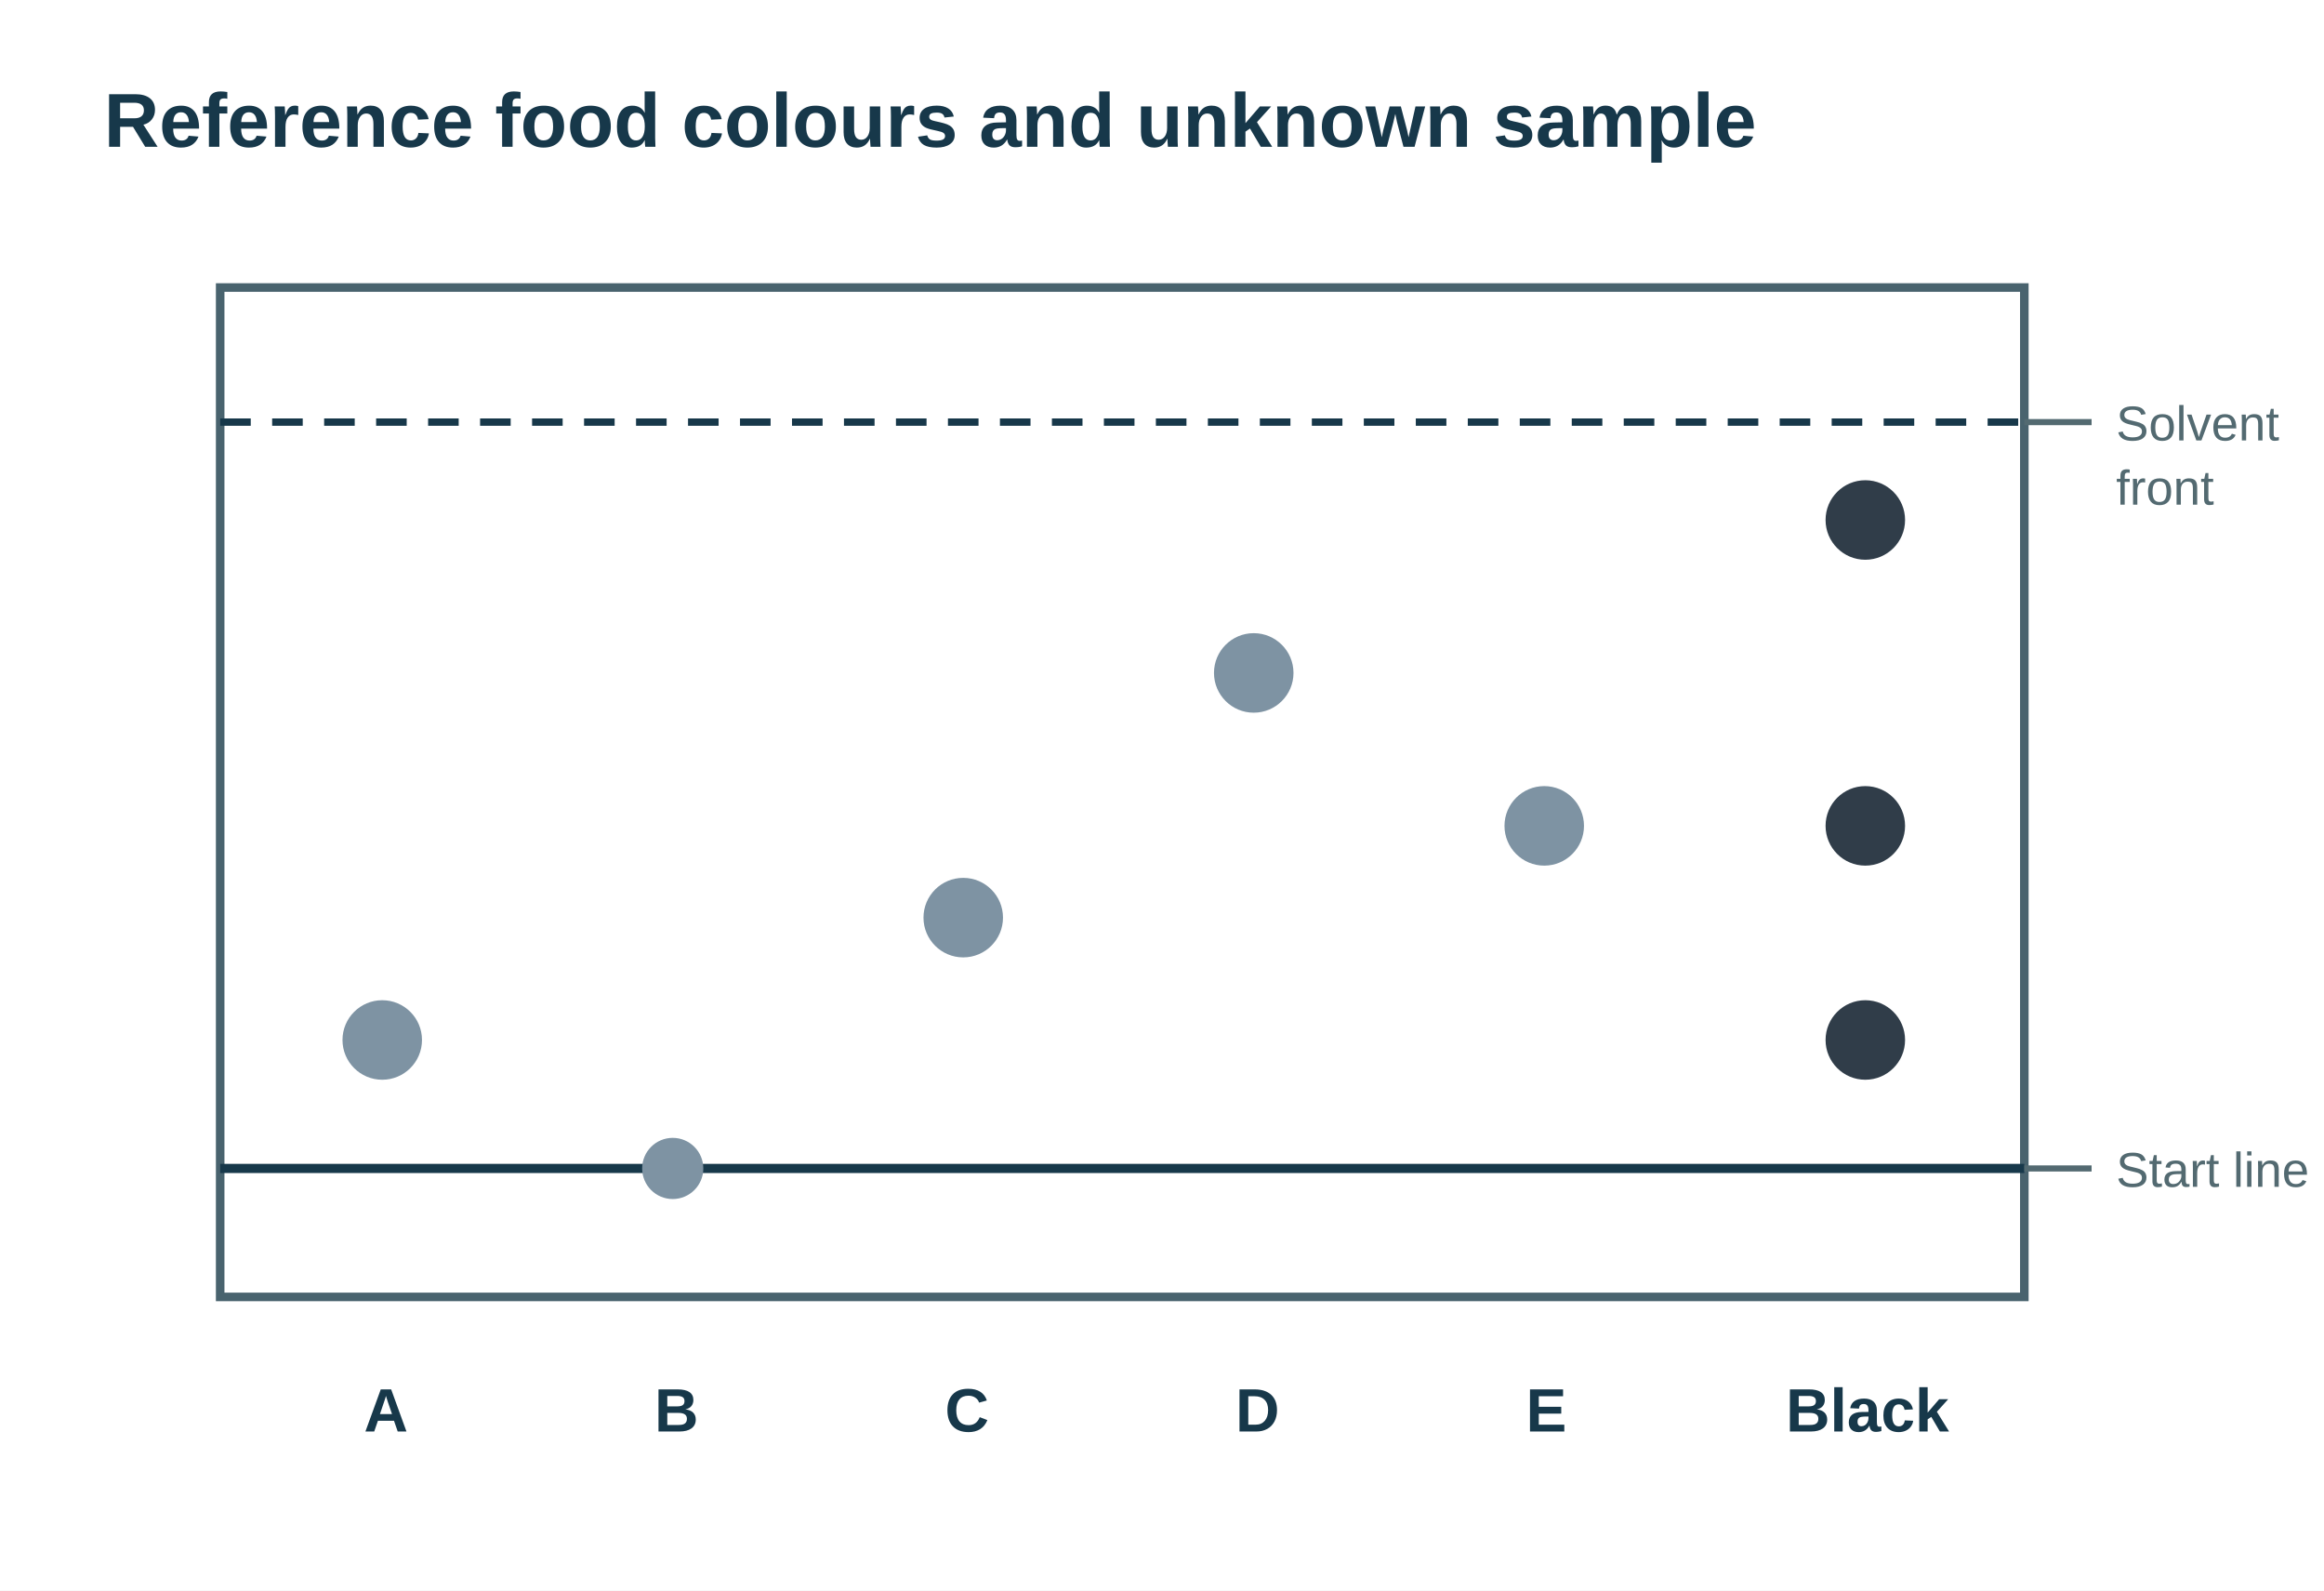
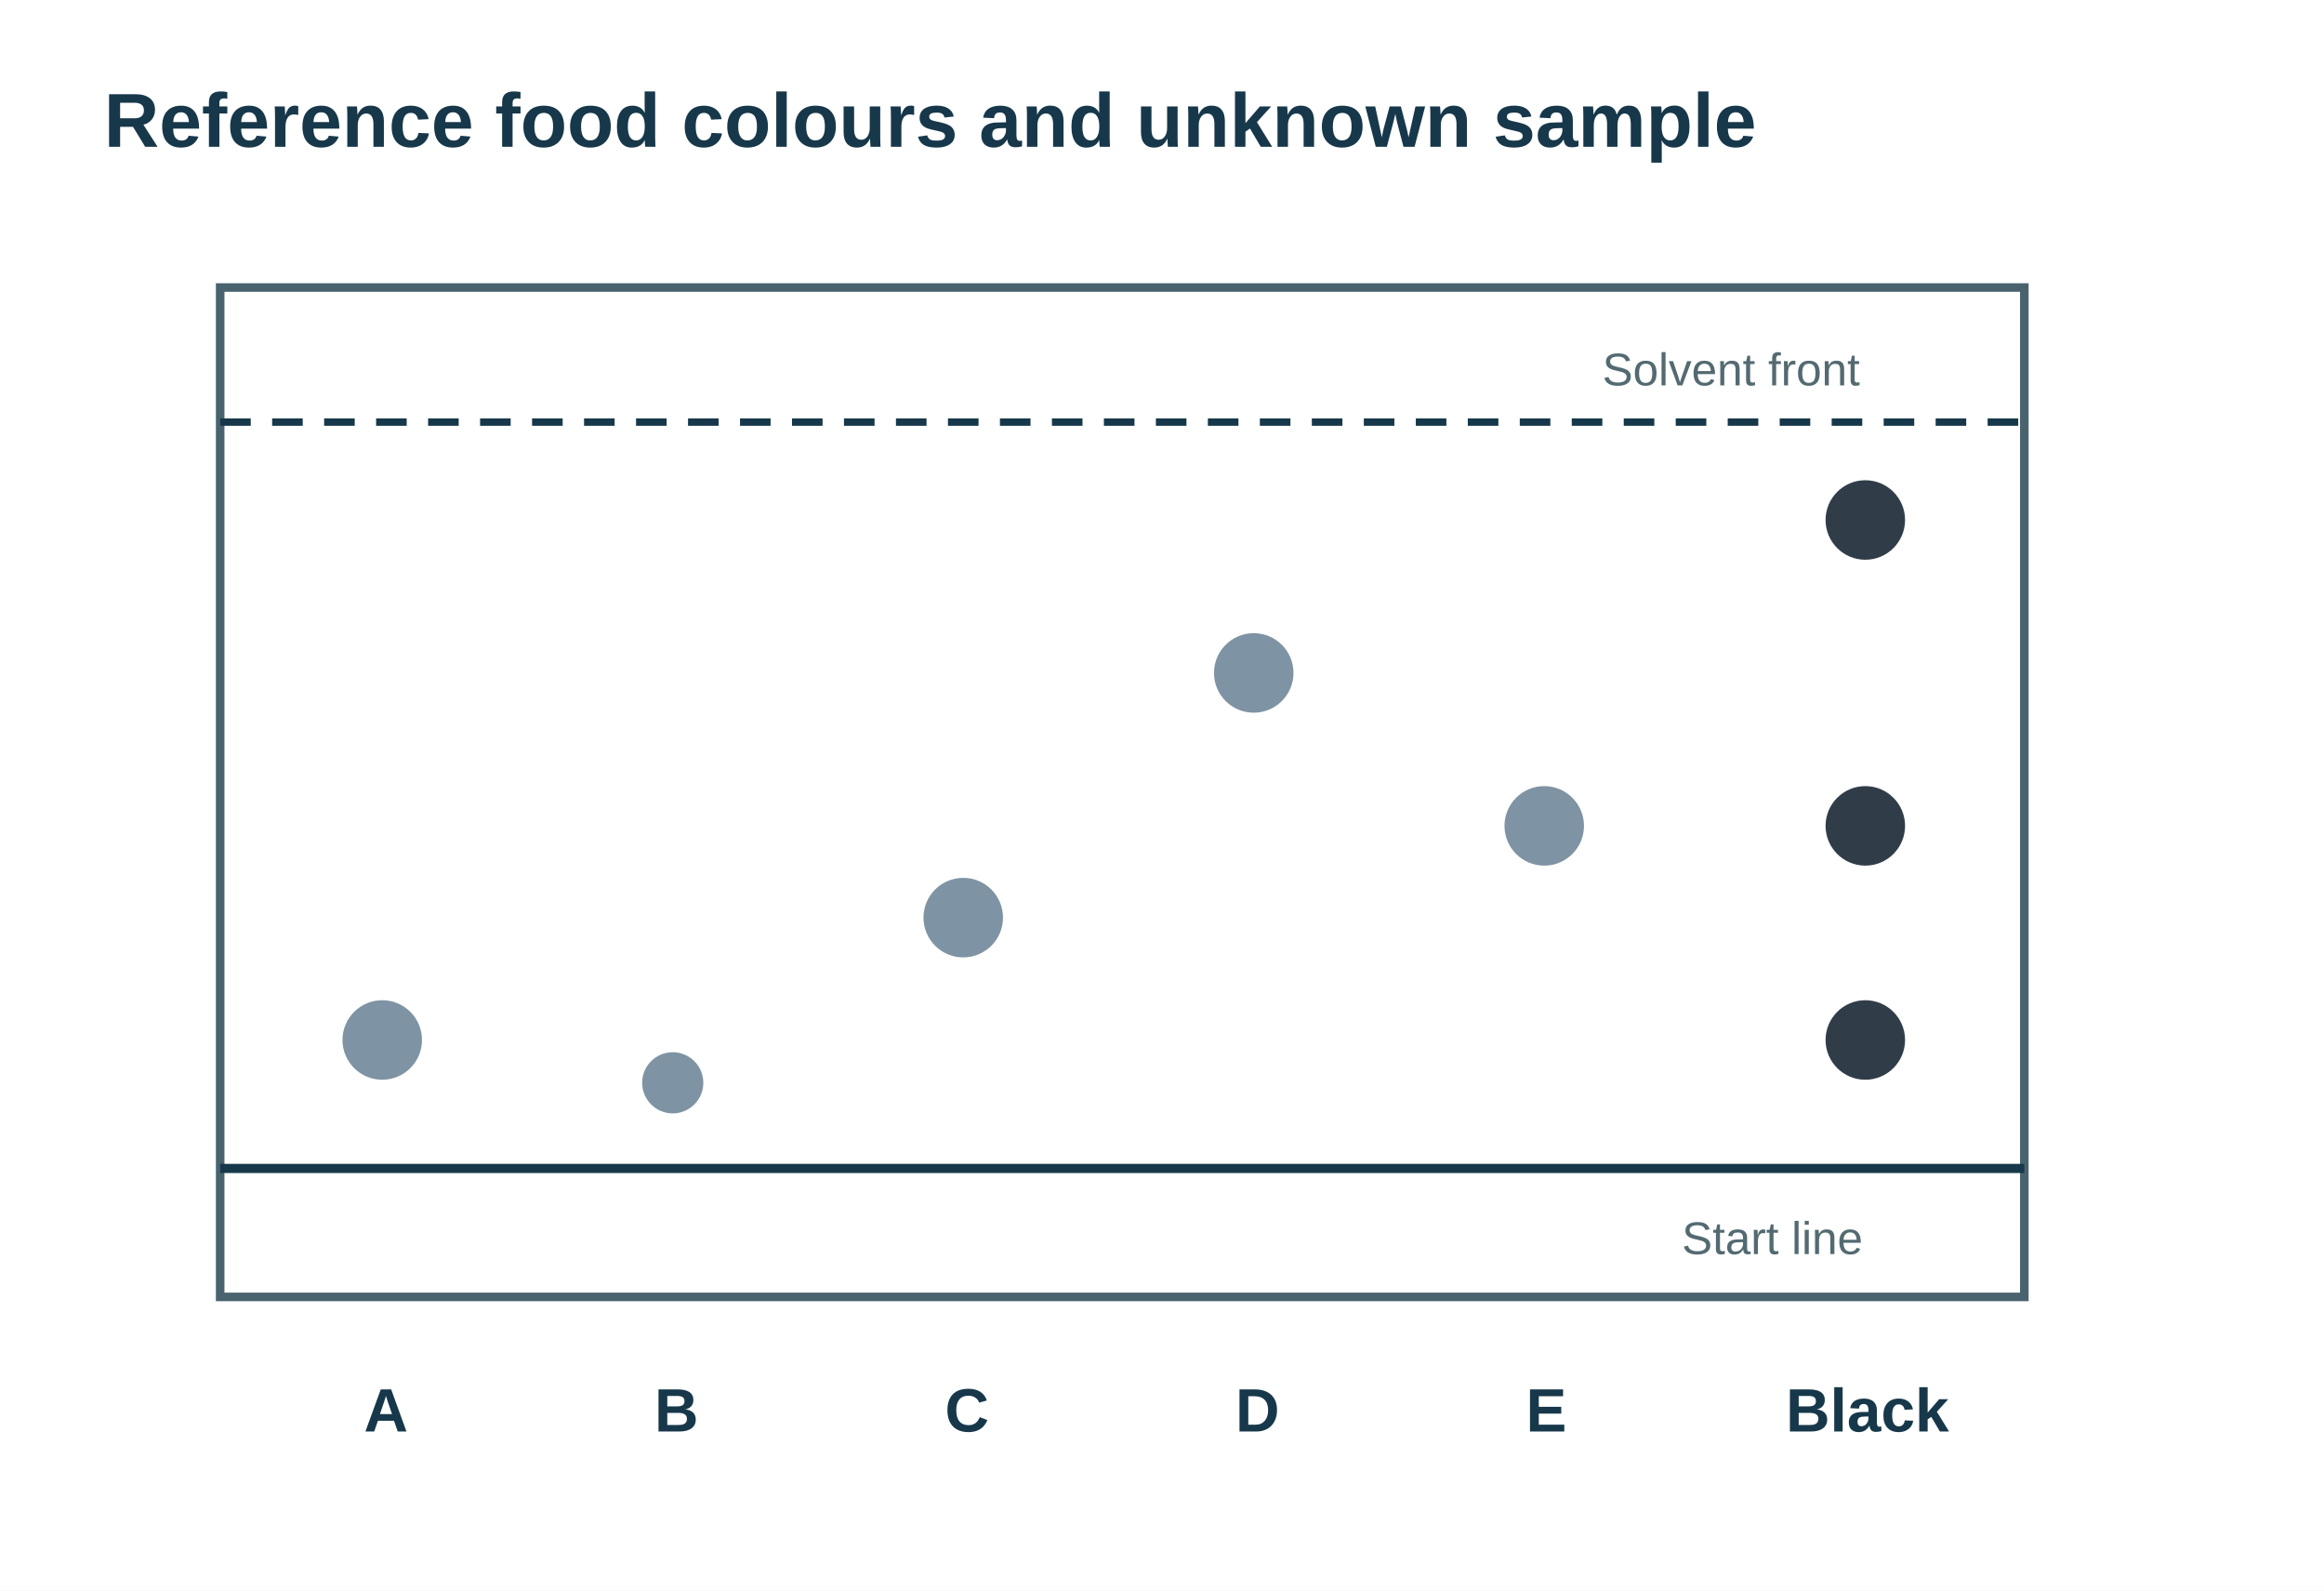
<svg xmlns="http://www.w3.org/2000/svg" viewBox="0 0 760 520" role="img" aria-labelledby="title desc">
  <rect width="760" height="520" fill="#ffffff" />
  <text x="34" y="48" font-family="Arial,sans-serif" font-size="25" font-weight="700" fill="#17384a">Reference food colours and unknown sample</text>
  <rect x="72" y="94" width="590" height="330" fill="#fff" stroke="#49636e" stroke-width="2.8" />
  <path d="M72 138H662" stroke="#17384a" stroke-width="2.4" stroke-dasharray="10 7" />
  <path d="M72 382H662" stroke="#17384a" stroke-width="3" />
  <g fill="#7e93a3">
    <circle cx="125" cy="340" r="13" />
-     <circle cx="220" cy="382" r="10" />
+     <circle cx="220" cy="354" r="10" />
    <circle cx="315" cy="300" r="13" />
    <circle cx="410" cy="220" r="13" />
    <circle cx="505" cy="270" r="13" />
  </g>
  <g fill="#303d49">
    <circle cx="610" cy="340" r="13" />
    <circle cx="610" cy="270" r="13" />
    <circle cx="610" cy="170" r="13" />
  </g>
  <g font-family="Arial,sans-serif" font-size="20" font-weight="700" fill="#17384a">
    <text x="119" y="468">A</text>
    <text x="214" y="468">B</text>
    <text x="309" y="468">C</text>
    <text x="404" y="468">D</text>
    <text x="499" y="468">E</text>
    <text x="584" y="468">Black</text>
  </g>
-   <path d="M662 138h22 M662 382h22" stroke="#536a71" stroke-width="2" />
-   <g font-family="Arial,sans-serif" font-size="16" fill="#536a71">
-     <text x="692" y="144">Solvent</text>
-     <text x="692" y="165">front</text>
-     <text x="692" y="388">Start line</text>
+   <g font-family="Arial,sans-serif" font-size="15" fill="#536a71">
+     <text x="524" y="126">Solvent front</text>
+     <text x="550" y="410">Start line</text>
  </g>
</svg>
